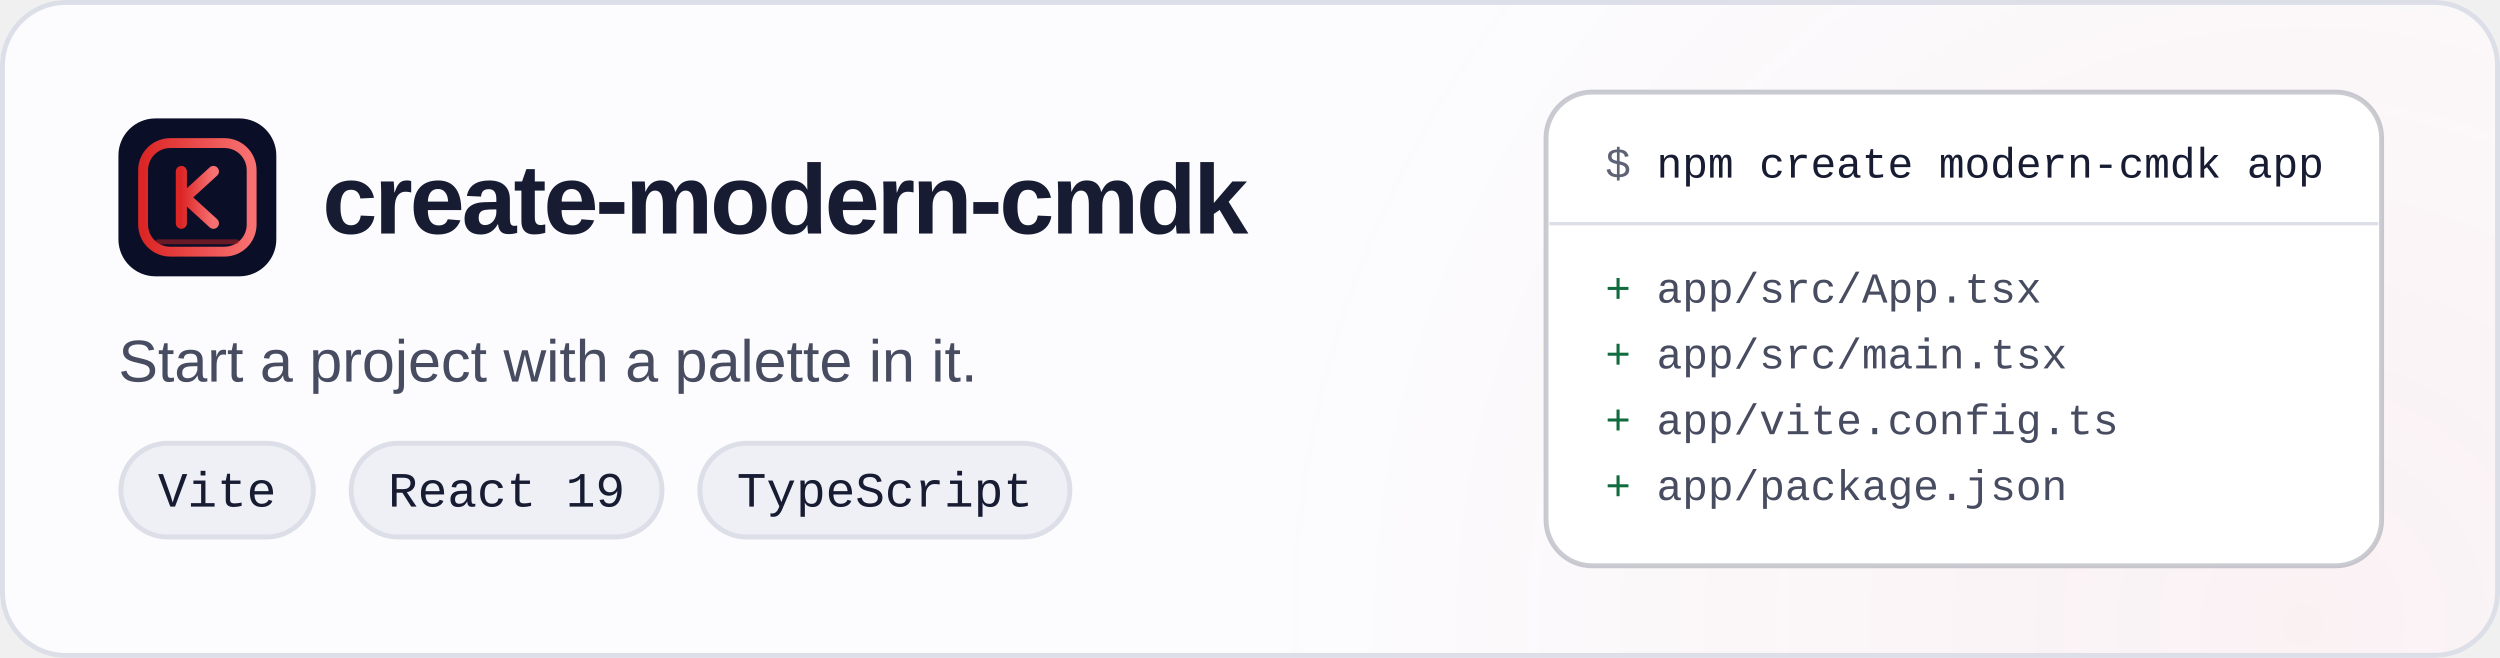
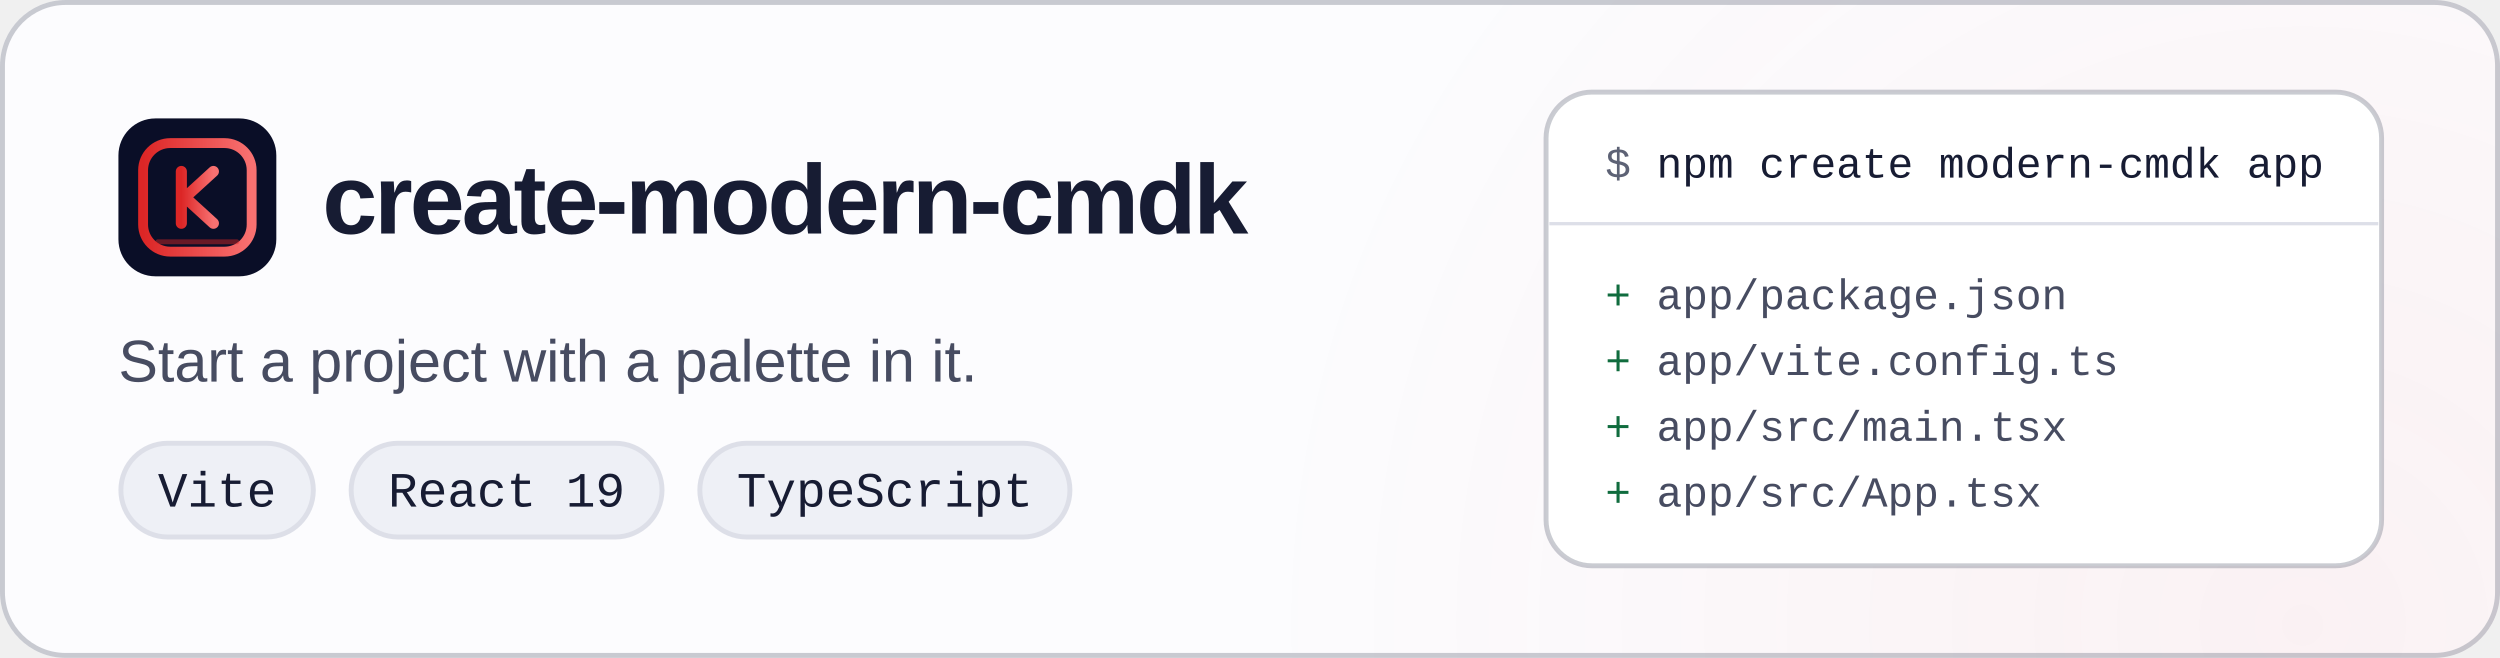
<svg xmlns="http://www.w3.org/2000/svg" width="760" height="200" viewBox="0 0 760 200" role="img" aria-label="create-modern-cmdk, part of modern-cmdk: start a project with a palette in it. A terminal runs npm create modern-cmdk app and lists the files it adds.">
  <style>.s{font-family:'Instrument Sans Variable','Instrument Sans Fallback',Arial,sans-serif}.m{font-family:'Geist Mono Variable','Geist Mono Fallback','Courier New',monospace}</style>
  <defs>
    <linearGradient id="acc" x1="0" y1="0" x2="1" y2="0">
      <stop offset="0" stop-color="#dc2626" />
      <stop offset="1" stop-color="#f87171" />
    </linearGradient>
    <radialGradient id="glow" gradientUnits="userSpaceOnUse" cx="700" cy="190" r="320">
      <stop offset="0" stop-color="#dc2626" stop-opacity=".05" />
      <stop offset="1" stop-color="#dc2626" stop-opacity="0" />
    </radialGradient>
  </defs>
  <rect width="760" height="200" rx="20" fill="#fcfcfe" />
  <rect width="760" height="200" rx="20" fill="url(#glow)" />
-   <rect x="0.75" y="0.75" width="758.5" height="198.5" rx="19.25" fill="none" stroke="#dddfe8" stroke-opacity="1" stroke-width="1.5" />
+   <rect x="0.75" y="0.75" width="758.5" height="198.5" rx="19.25" fill="none" stroke="#7b8090" stroke-opacity=".4" stroke-width="1.5" />
  <g transform="translate(36 36) scale(0.75)">
    <rect width="64" height="64" rx="15" fill="#0a0e27" />
    <rect x="10" y="10" width="44" height="44" rx="11" fill="none" stroke="url(#acc)" stroke-width="4" />
    <path d="M16 50h32" stroke="#dc2626" stroke-opacity=".45" stroke-width="2" stroke-linecap="round" />
    <path d="M25.5 21.5v21M38.5 21.5 27 32l11.5 10.5" fill="none" stroke="url(#acc)" stroke-width="4.5" stroke-linecap="round" stroke-linejoin="round" />
  </g>
  <text class="s" x="98" y="71" font-size="30" font-weight="650" letter-spacing="-0.9" fill="#171c33" data-max-end="440">create-modern-cmdk</text>
  <text class="s" x="36" y="116" font-size="18" font-weight="500" fill="#474c61" data-max-end="440">Start a project with a palette in it.</text>
  <g data-max-end="440">
    <rect x="36.75" y="134.75" width="58.5" height="28.5" rx="14.25" fill="#eef0f6" stroke="#dddfe8" stroke-width="1.5" />
    <text class="m" x="66" y="154" font-size="15" font-weight="500" text-anchor="middle" fill="#171c33" data-max-advance="36">Vite</text>
    <rect x="106.75" y="134.75" width="94.5" height="28.5" rx="14.25" fill="#eef0f6" stroke="#dddfe8" stroke-width="1.5" />
    <text class="m" x="154" y="154" font-size="15" font-weight="500" text-anchor="middle" fill="#171c33" data-max-advance="72">React 19</text>
    <rect x="212.75" y="134.75" width="112.5" height="28.5" rx="14.25" fill="#eef0f6" stroke="#dddfe8" stroke-width="1.5" />
    <text class="m" x="269" y="154" font-size="15" font-weight="500" text-anchor="middle" fill="#171c33" data-max-advance="90">TypeScript</text>
  </g>
  <rect x="470" y="28" width="254" height="144" rx="14" fill="#ffffff" stroke="#7b8090" stroke-opacity=".4" stroke-width="1.5" />
  <text data-max-end="716" class="m" x="488" y="54" font-size="13" fill="#171c33">
    <tspan fill="#5d6275">$</tspan> npm create modern-cmdk app</text>
  <path d="M471 68H723" stroke="#dddfe8" stroke-width="1" />
-   <text class="m" x="488" y="92" font-size="13" data-max-end="716" fill="#474c61">
+   <text class="m" x="488" y="94" font-size="13" data-max-end="716" fill="#474c61">
+     <tspan fill="#106c3e">+</tspan> app/package.json</text>
+   <text class="m" x="488" y="114" font-size="13" data-max-end="716" fill="#474c61">
+     <tspan fill="#106c3e">+</tspan> app/vite.config.ts</text>
+   <text class="m" x="488" y="134" font-size="13" data-max-end="716" fill="#474c61">
+     <tspan fill="#106c3e">+</tspan> app/src/main.tsx</text>
+   <text class="m" x="488" y="154" font-size="13" data-max-end="716" fill="#474c61">
    <tspan fill="#106c3e">+</tspan> app/src/App.tsx</text>
-   <text class="m" x="488" y="112" font-size="13" data-max-end="716" fill="#474c61">
-     <tspan fill="#106c3e">+</tspan> app/src/main.tsx</text>
-   <text class="m" x="488" y="132" font-size="13" data-max-end="716" fill="#474c61">
-     <tspan fill="#106c3e">+</tspan> app/vite.config.ts</text>
-   <text class="m" x="488" y="152" font-size="13" data-max-end="716" fill="#474c61">
-     <tspan fill="#106c3e">+</tspan> app/package.json</text>
</svg>
